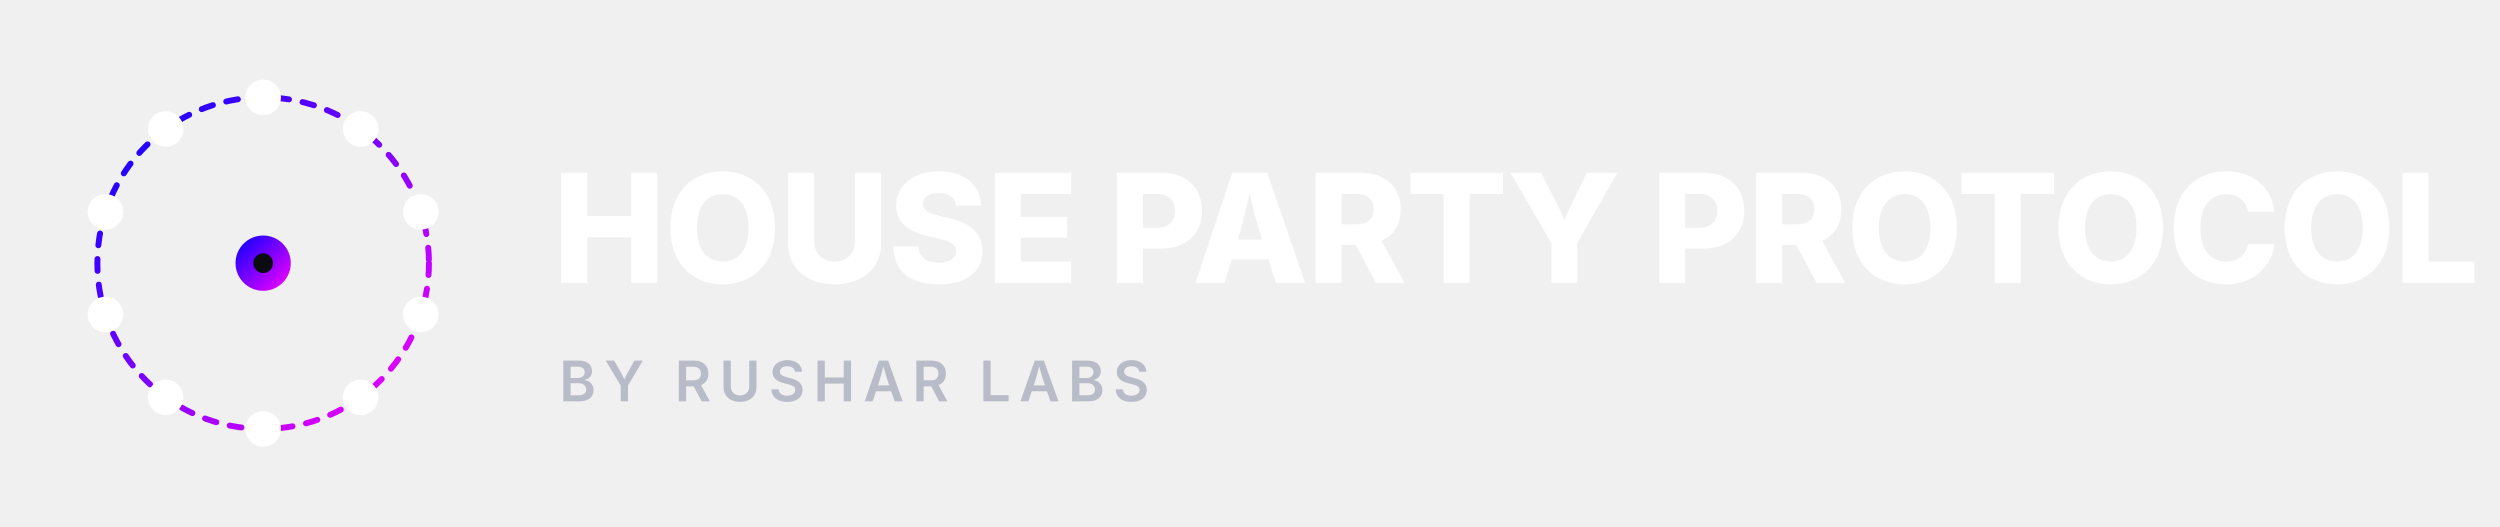
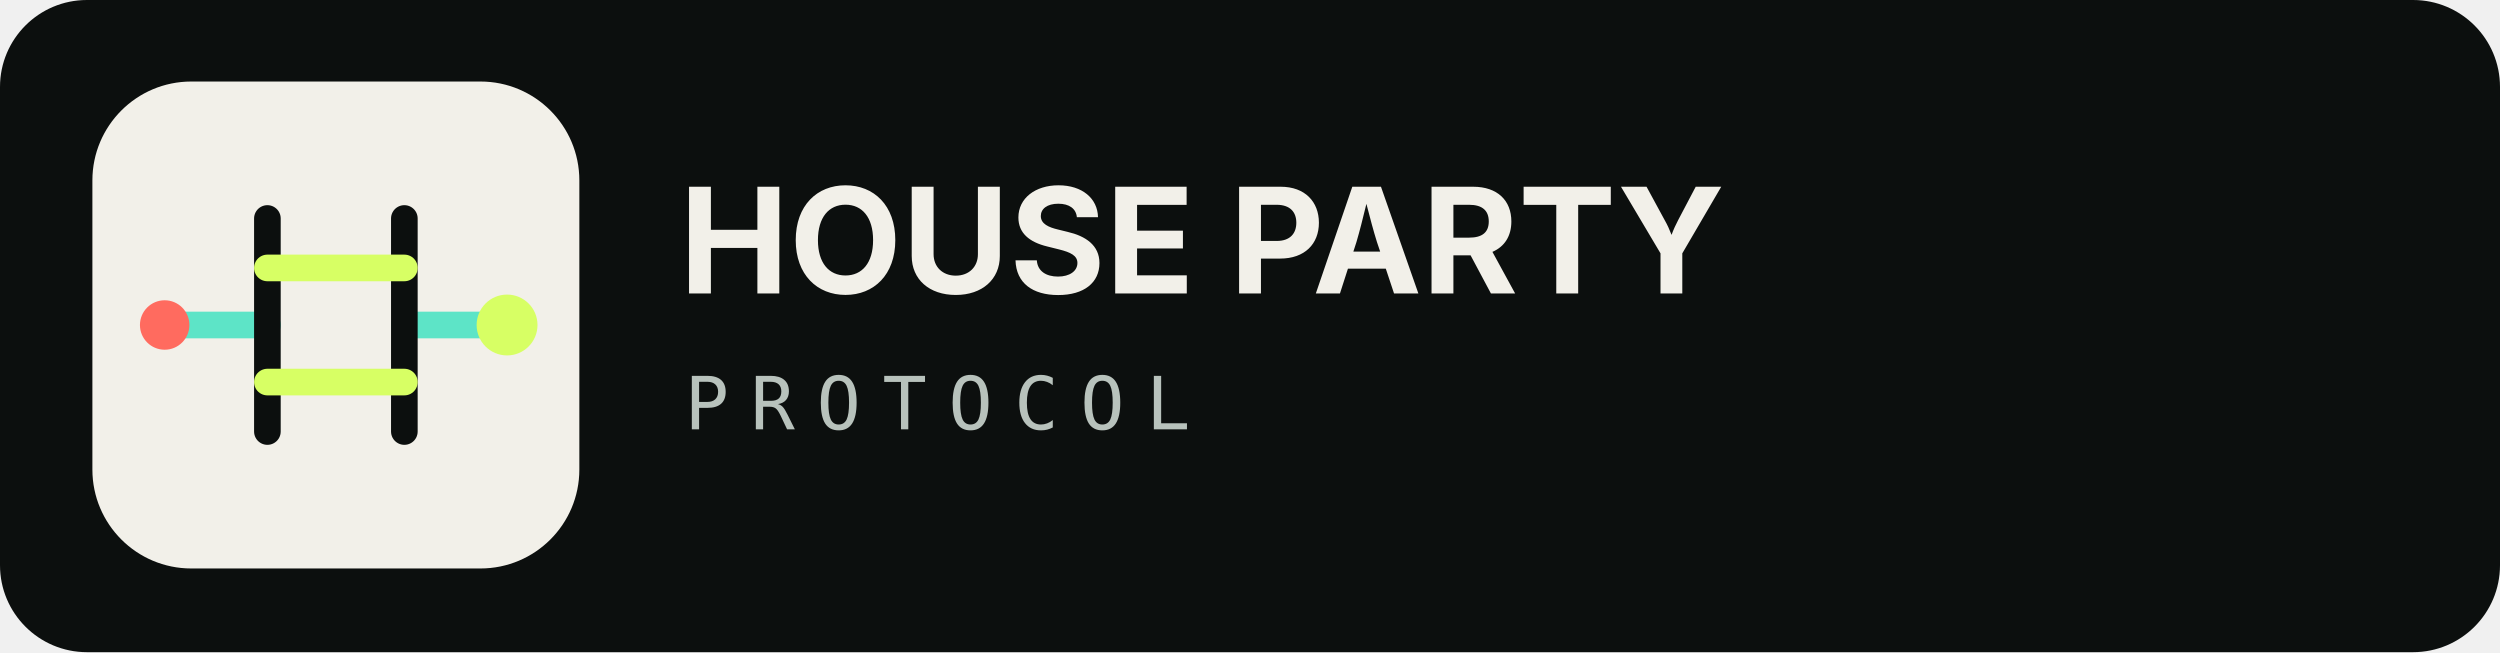
- <svg xmlns="http://www.w3.org/2000/svg" viewBox="0 0 760 160" width="760" height="160" role="img" aria-label="House Party Protocol">
-   <defs>
-     <linearGradient id="g" x1="0" y1="0" x2="1" y2="1">
-       <stop offset="0" stop-color="#0000FF" />
-       <stop offset="1" stop-color="#FF00FF" />
-     </linearGradient>
-   </defs>
-   <g transform="translate(8,8) scale(0.6)">
-     <circle cx="120" cy="120" r="84" fill="none" stroke="url(#g)" stroke-width="3" stroke-dasharray="6 7" stroke-linecap="round" />
-     <circle cx="120" cy="120" r="14" fill="url(#g)" />
-     <circle cx="120" cy="120" r="5" fill="#0B0B12" />
-     <g fill="#FFFFFF">
-       <circle cx="120" cy="36" r="9" />
-       <circle cx="169.4" cy="52" r="9" />
-       <circle cx="199.9" cy="94" r="9" />
-       <circle cx="199.9" cy="146" r="9" />
-       <circle cx="169.4" cy="188" r="9" />
-       <circle cx="120" cy="204" r="9" />
-       <circle cx="70.6" cy="188" r="9" />
-       <circle cx="40.1" cy="146" r="9" />
-       <circle cx="40.1" cy="94" r="9" />
-       <circle cx="70.6" cy="52" r="9" />
-     </g>
-     <line x1="120" y1="106" x2="120" y2="46" stroke="url(#g)" stroke-width="3" stroke-linecap="round" />
+ <svg xmlns="http://www.w3.org/2000/svg" viewBox="0 0 920 240" role="img" aria-labelledby="title desc">
+   <rect width="920" height="240" rx="32" fill="#0C0F0E" />
+   <g transform="translate(34 30) scale(.7)">
+     <rect width="256" height="256" rx="52" fill="#F2F0E9" />
+     <path d="M38 128H92M164 128H218" stroke="#5DE4C7" stroke-width="14" stroke-linecap="round" />
+     <path d="M92 72V184M164 72V184" stroke="#0C0F0E" stroke-width="14" stroke-linecap="round" />
+     <path d="M92 98H164M92 158H164" stroke="#D7FF64" stroke-width="14" stroke-linecap="round" />
+     <circle cx="38" cy="128" r="13" fill="#FF6B5F" />
+     <circle cx="218" cy="128" r="16" fill="#D7FF64" />
  </g>
-   <text x="168" y="86" font-family="Inter, 'Segoe UI', Helvetica, Arial, sans-serif" font-size="46" font-weight="800" letter-spacing="-0.5" fill="#FFFFFF">HOUSE PARTY PROTOCOL</text>
-   <text x="170" y="122" font-family="Inter, 'Segoe UI', Helvetica, Arial, sans-serif" font-size="17" font-weight="600" letter-spacing="2.5" fill="#B8BCC8">BY RUSHAR LABS</text>
+   <text x="250" y="108" font-family="Inter, Segoe UI, Arial, sans-serif" font-size="54" font-weight="750" fill="#F2F0E9">HOUSE PARTY</text>
+   <text x="252" y="158" font-family="JetBrains Mono, Cascadia Code, Consolas, monospace" font-size="27" letter-spacing="8" fill="#B8C2BC">PROTOCOL</text>
</svg>
